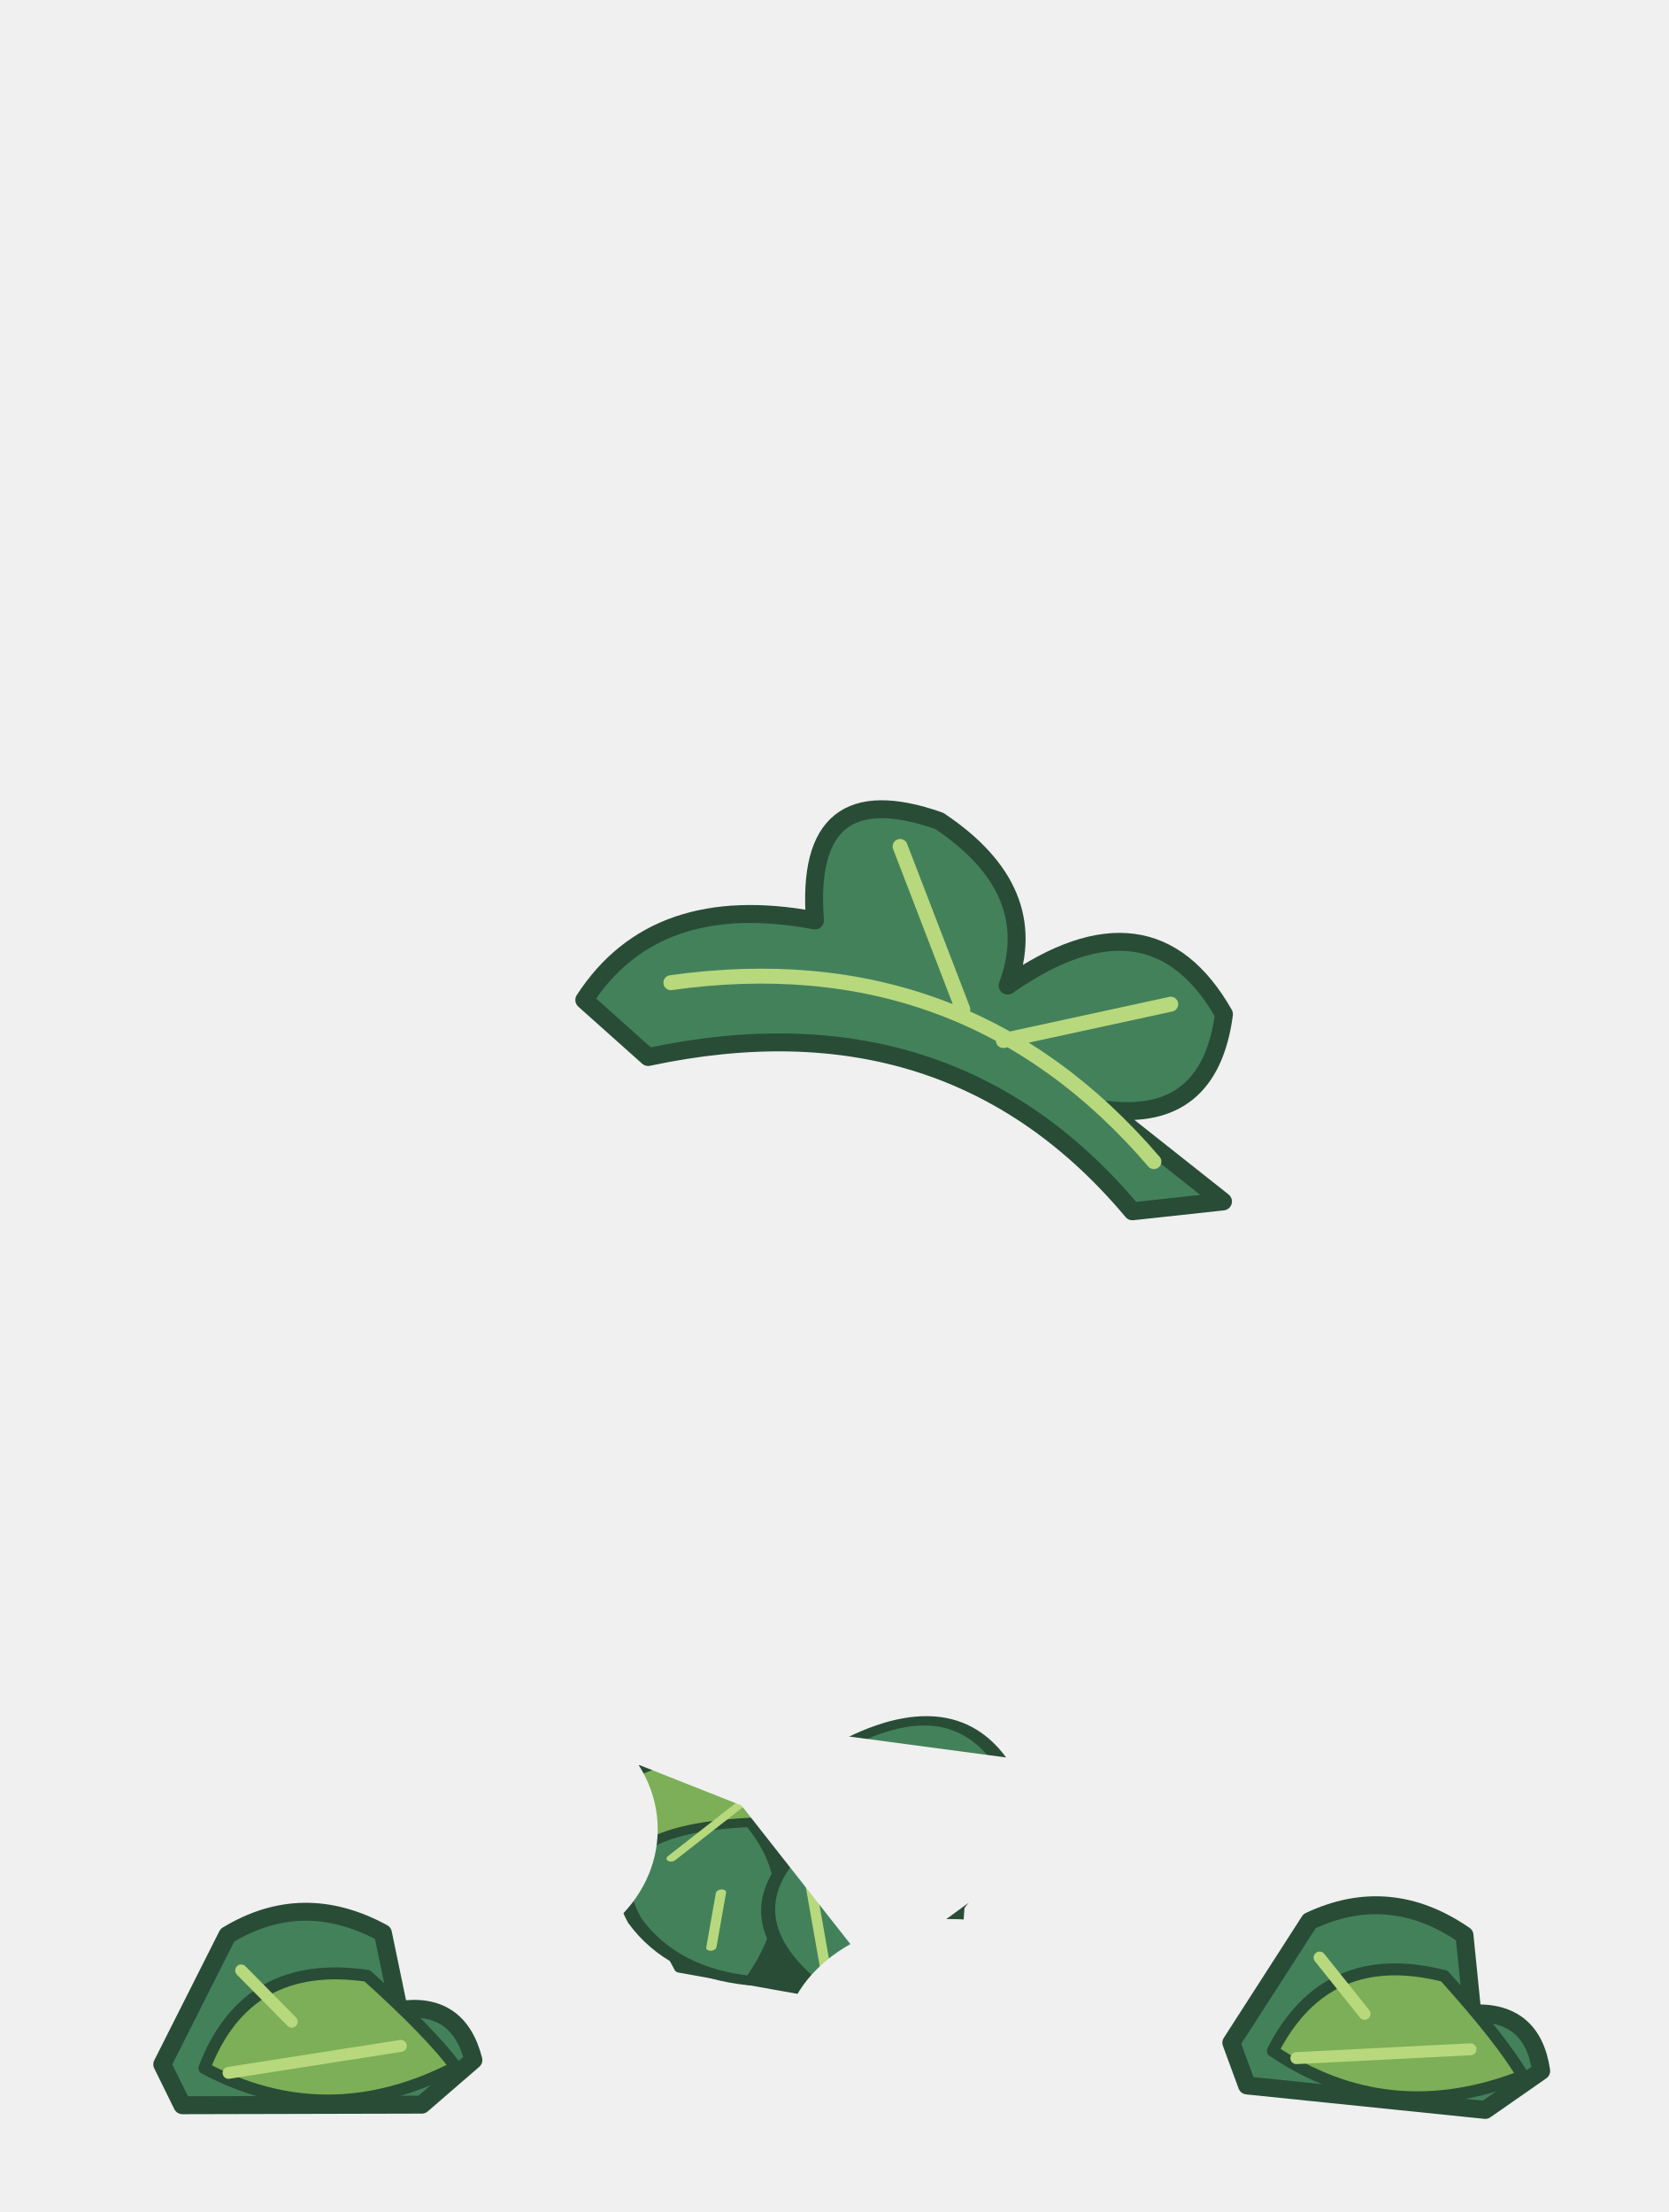
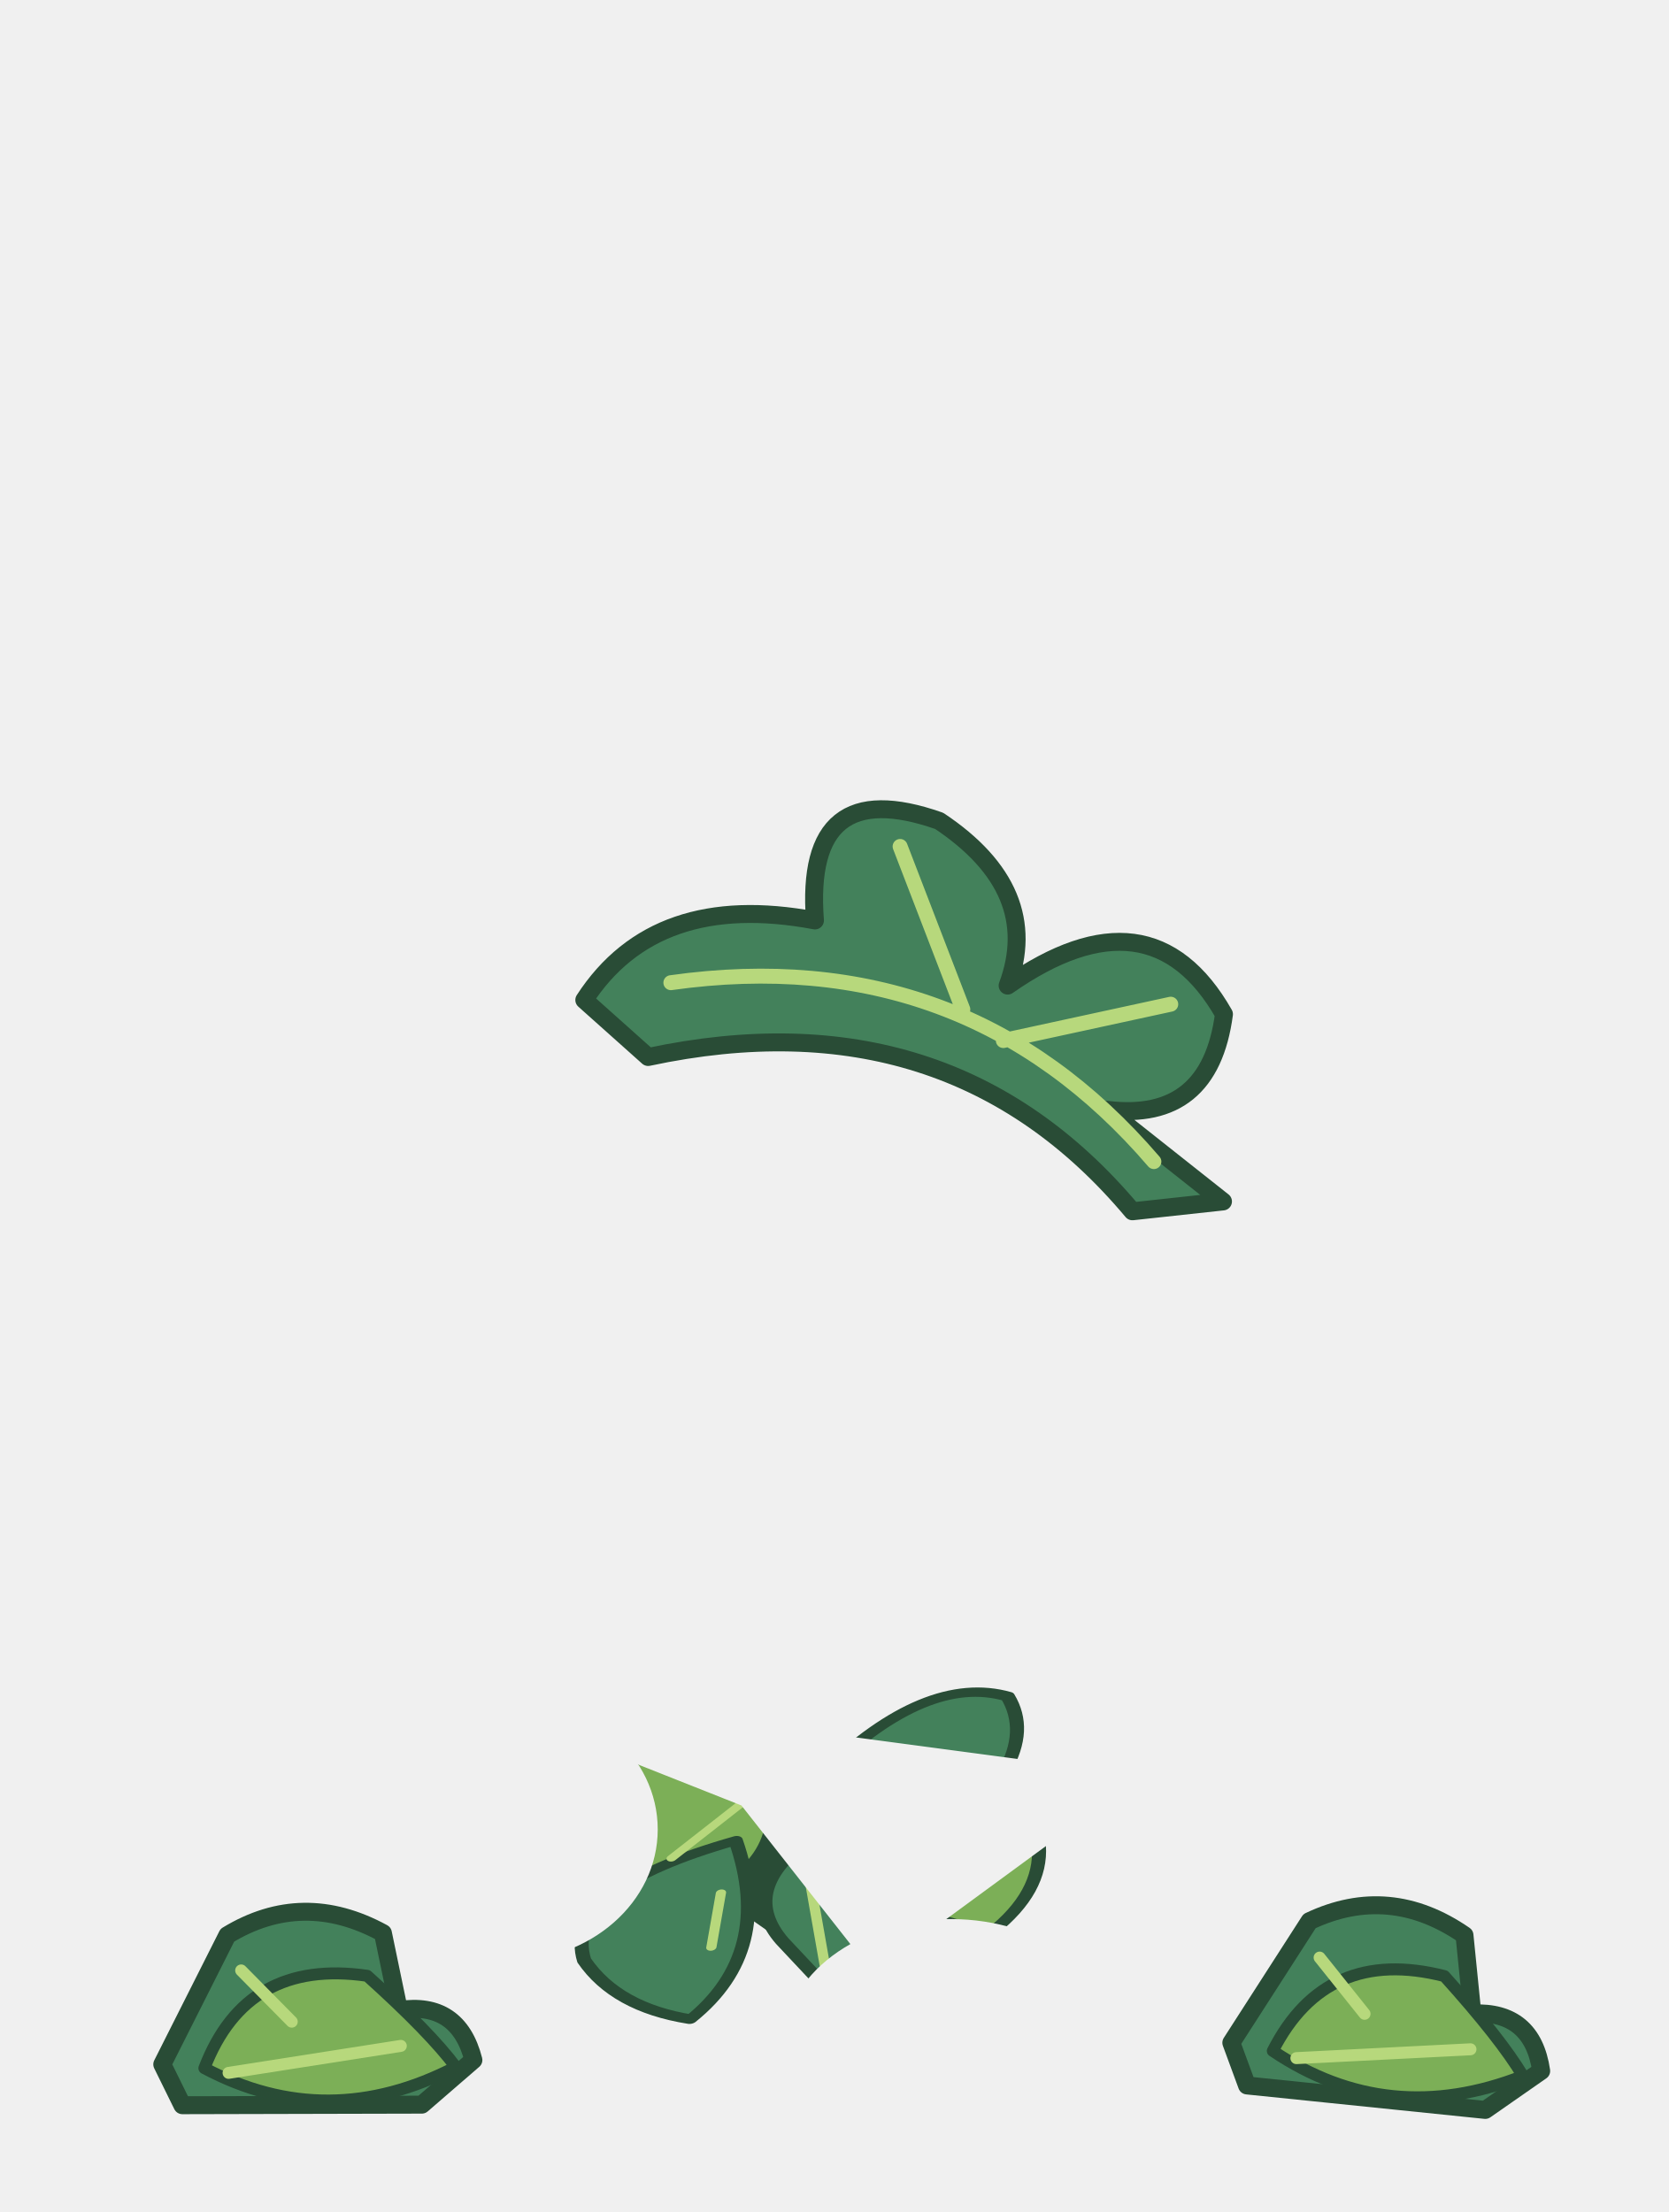
<svg xmlns="http://www.w3.org/2000/svg" width="279" height="370" viewBox="0 0 279 370" data-armor="leaf" data-phase="hurt" data-frame="5">
  <defs>
    <linearGradient id="metal" x1="0" y1="0" x2=".8" y2="1">
      <stop stop-color="#b7d87c" />
      <stop offset=".55" stop-color="#43815b" />
      <stop offset="1" stop-color="#b7d87c" />
    </linearGradient>
    <mask id="details" maskUnits="userSpaceOnUse" x="0" y="0" width="279" height="370">
      <rect width="279" height="370" fill="white" />
      <g fill="black">
        <ellipse data-protect="flower" cx="61" cy="185" rx="35" ry="33" />
        <ellipse data-protect="paw" cx="85" cy="306" rx="25" ry="22" />
        <ellipse data-protect="paw" cx="159" cy="342" rx="28" ry="21" />
        <polygon data-protect="scarf" points="71,281 124,302 146,330 191,297" />
      </g>
    </mask>
  </defs>
  <g mask="url(#details)">
    <g transform="translate(52 342) rotate(-3)">
      <g data-part="boot">
        <path d="M-13 -19Q0 -26 13 -18L15 -5Q25 -6 27 4L18 11L-22 9L-25 2Z" fill="#43815b" stroke="#294c36" stroke-width="3" stroke-linejoin="round" stroke-linecap="round" />
        <path d="M-18 3Q-10 -15 10 -11Q20 -1 24 5Q2 15 -18 3Z" fill="#7caf57" stroke="#294c36" stroke-width="2" stroke-linejoin="round" stroke-linecap="round" />
        <path d="M-14 4L15 1M-11 -13L-3 -4" fill="none" stroke="#b7d87c" stroke-width="2" stroke-linejoin="round" stroke-linecap="round" />
      </g>
    </g>
    <g transform="translate(231 341) rotate(3)">
      <g data-part="boot">
        <path d="M-13 -19Q0 -26 13 -18L15 -5Q25 -6 27 4L18 11L-22 9L-25 2Z" fill="#43815b" stroke="#294c36" stroke-width="3" stroke-linejoin="round" stroke-linecap="round" />
        <path d="M-18 3Q-10 -15 10 -11Q20 -1 24 5Q2 15 -18 3Z" fill="#7caf57" stroke="#294c36" stroke-width="2" stroke-linejoin="round" stroke-linecap="round" />
        <path d="M-14 4L15 1M-11 -13L-3 -4" fill="none" stroke="#b7d87c" stroke-width="2" stroke-linejoin="round" stroke-linecap="round" />
      </g>
    </g>
    <g transform="translate(135 312) rotate(-10)">
      <g data-part="chestplate" transform="scale(0.79 0.5111111)">
-         <path d="M-29 -39Q0 -29 31 -39L35 -10L29 27L0 43L-30 26L-37 -7Z" fill="#294c36" stroke="#294c36" stroke-width="3" stroke-linejoin="round" stroke-linecap="round" />
-         <path d="M-5 -33Q-33 -53 -44 -25Q-48 -7 -25 10Q-3 -3 -5 -33Z" fill="#7caf57" stroke="#294c36" stroke-width="3" stroke-linejoin="round" stroke-linecap="round" />
-         <path d="M7 -34Q35 -51 44 -23Q41 -4 22 11Q2 -5 7 -34Z" fill="#43815b" stroke="#294c36" stroke-width="3" stroke-linejoin="round" stroke-linecap="round" />
-         <path d="M-10 -17Q-45 -24 -38 8Q-32 27 -16 34Q0 10 -10 -17Z" fill="#43815b" stroke="#294c36" stroke-width="3" stroke-linejoin="round" stroke-linecap="round" />
-         <path d="M12 -17Q44 -23 37 9Q29 28 16 34Q-3 8 12 -17Z" fill="#7caf57" stroke="#294c36" stroke-width="3" stroke-linejoin="round" stroke-linecap="round" />
-         <path d="M0 -7Q-20 13 0 44Q21 17 0 -7Z" fill="#43815b" stroke="#294c36" stroke-width="3" stroke-linejoin="round" stroke-linecap="round" />
+         <path d="M-9 -33L5 -32L13 19L-3 28L-14 11Z" fill="#294c36" stroke="#294c36" stroke-width="3" stroke-linejoin="round" stroke-linecap="round" />
+         <path d="M-5 -29Q-26 -51 -49 -40Q-52 -13 -24 5Q-3 -3 -5 -29Z" fill="#7caf57" stroke="#294c36" stroke-width="3" stroke-linejoin="round" stroke-linecap="round" />
+         <path d="M7 -29Q32 -55 48 -43Q54 -19 22 5Q2 -5 7 -29Z" fill="#43815b" stroke="#294c36" stroke-width="3" stroke-linejoin="round" stroke-linecap="round" />
+         <path d="M-14 -12Q-52 -6 -50 18Q-45 35 -30 43Q-10 26 -14 -12Z" fill="#43815b" stroke="#294c36" stroke-width="3" stroke-linejoin="round" stroke-linecap="round" />
+         <path d="M14 -13Q46 -14 49 7Q48 22 36 32Q7 16 14 -13Z" fill="#7caf57" stroke="#294c36" stroke-width="3" stroke-linejoin="round" stroke-linecap="round" />
+         <path d="M0 -7Q-15 5 -8 23L3 49Q26 15 0 -7Z" fill="#43815b" stroke="#294c36" stroke-width="3" stroke-linejoin="round" stroke-linecap="round" />
        <path d="M0 1V33M-11 -24L-28 -10M12 -24L28 -10M-19 4L-23 21M20 3L23 21" fill="none" stroke="#b7d87c" stroke-width="2.2" stroke-linejoin="round" stroke-linecap="round" />
      </g>
    </g>
    <g transform="translate(145 211) rotate(17)">
      <g data-part="helmet">
        <path d="M-58 -28Q-52 -49 -25 -52Q-34 -75 -10 -74Q10 -68 9 -51Q27 -74 45 -57Q48 -39 31 -36L54 -27L40 -21Q0 -47 -45 -22Z" fill="#43815b" stroke="#294c36" stroke-width="3" stroke-linejoin="round" stroke-linecap="round" />
        <path d="M-15 -68L3 -45M36 -56L11 -42M-45 -35Q0 -56 41 -30" fill="none" stroke="#b7d87c" stroke-width="2.5" stroke-linejoin="round" stroke-linecap="round" />
      </g>
    </g>
  </g>
</svg>
